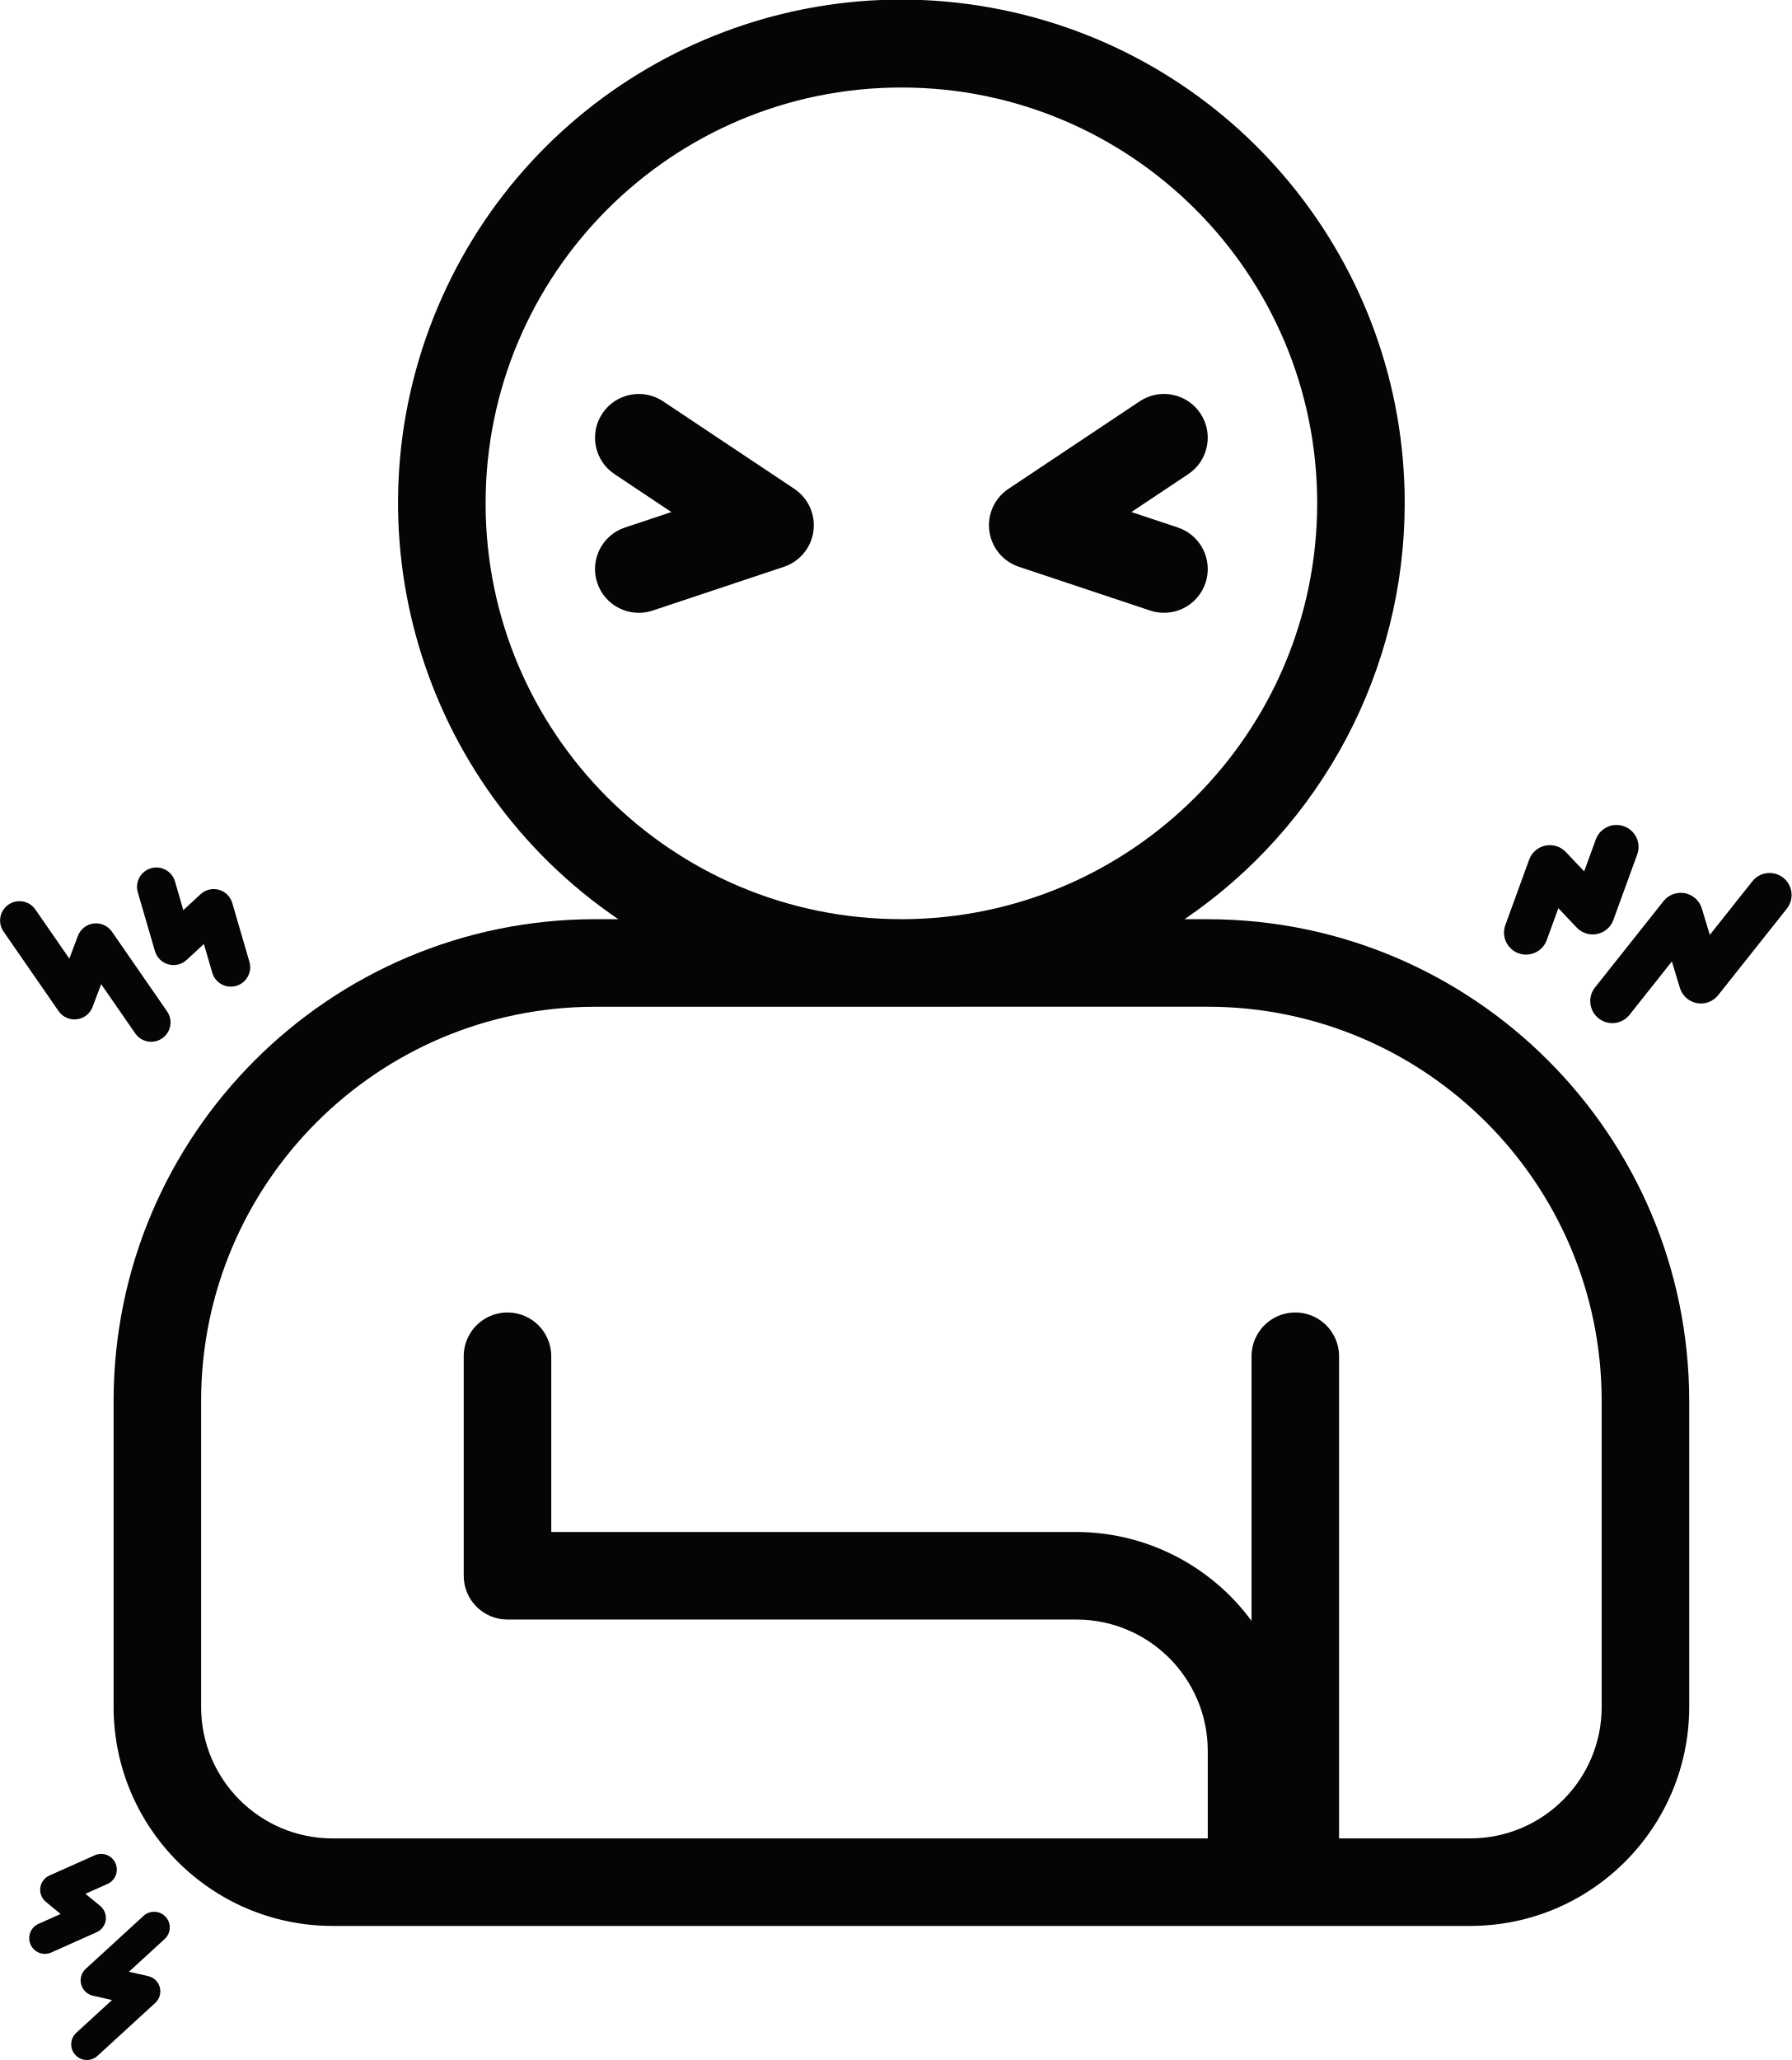
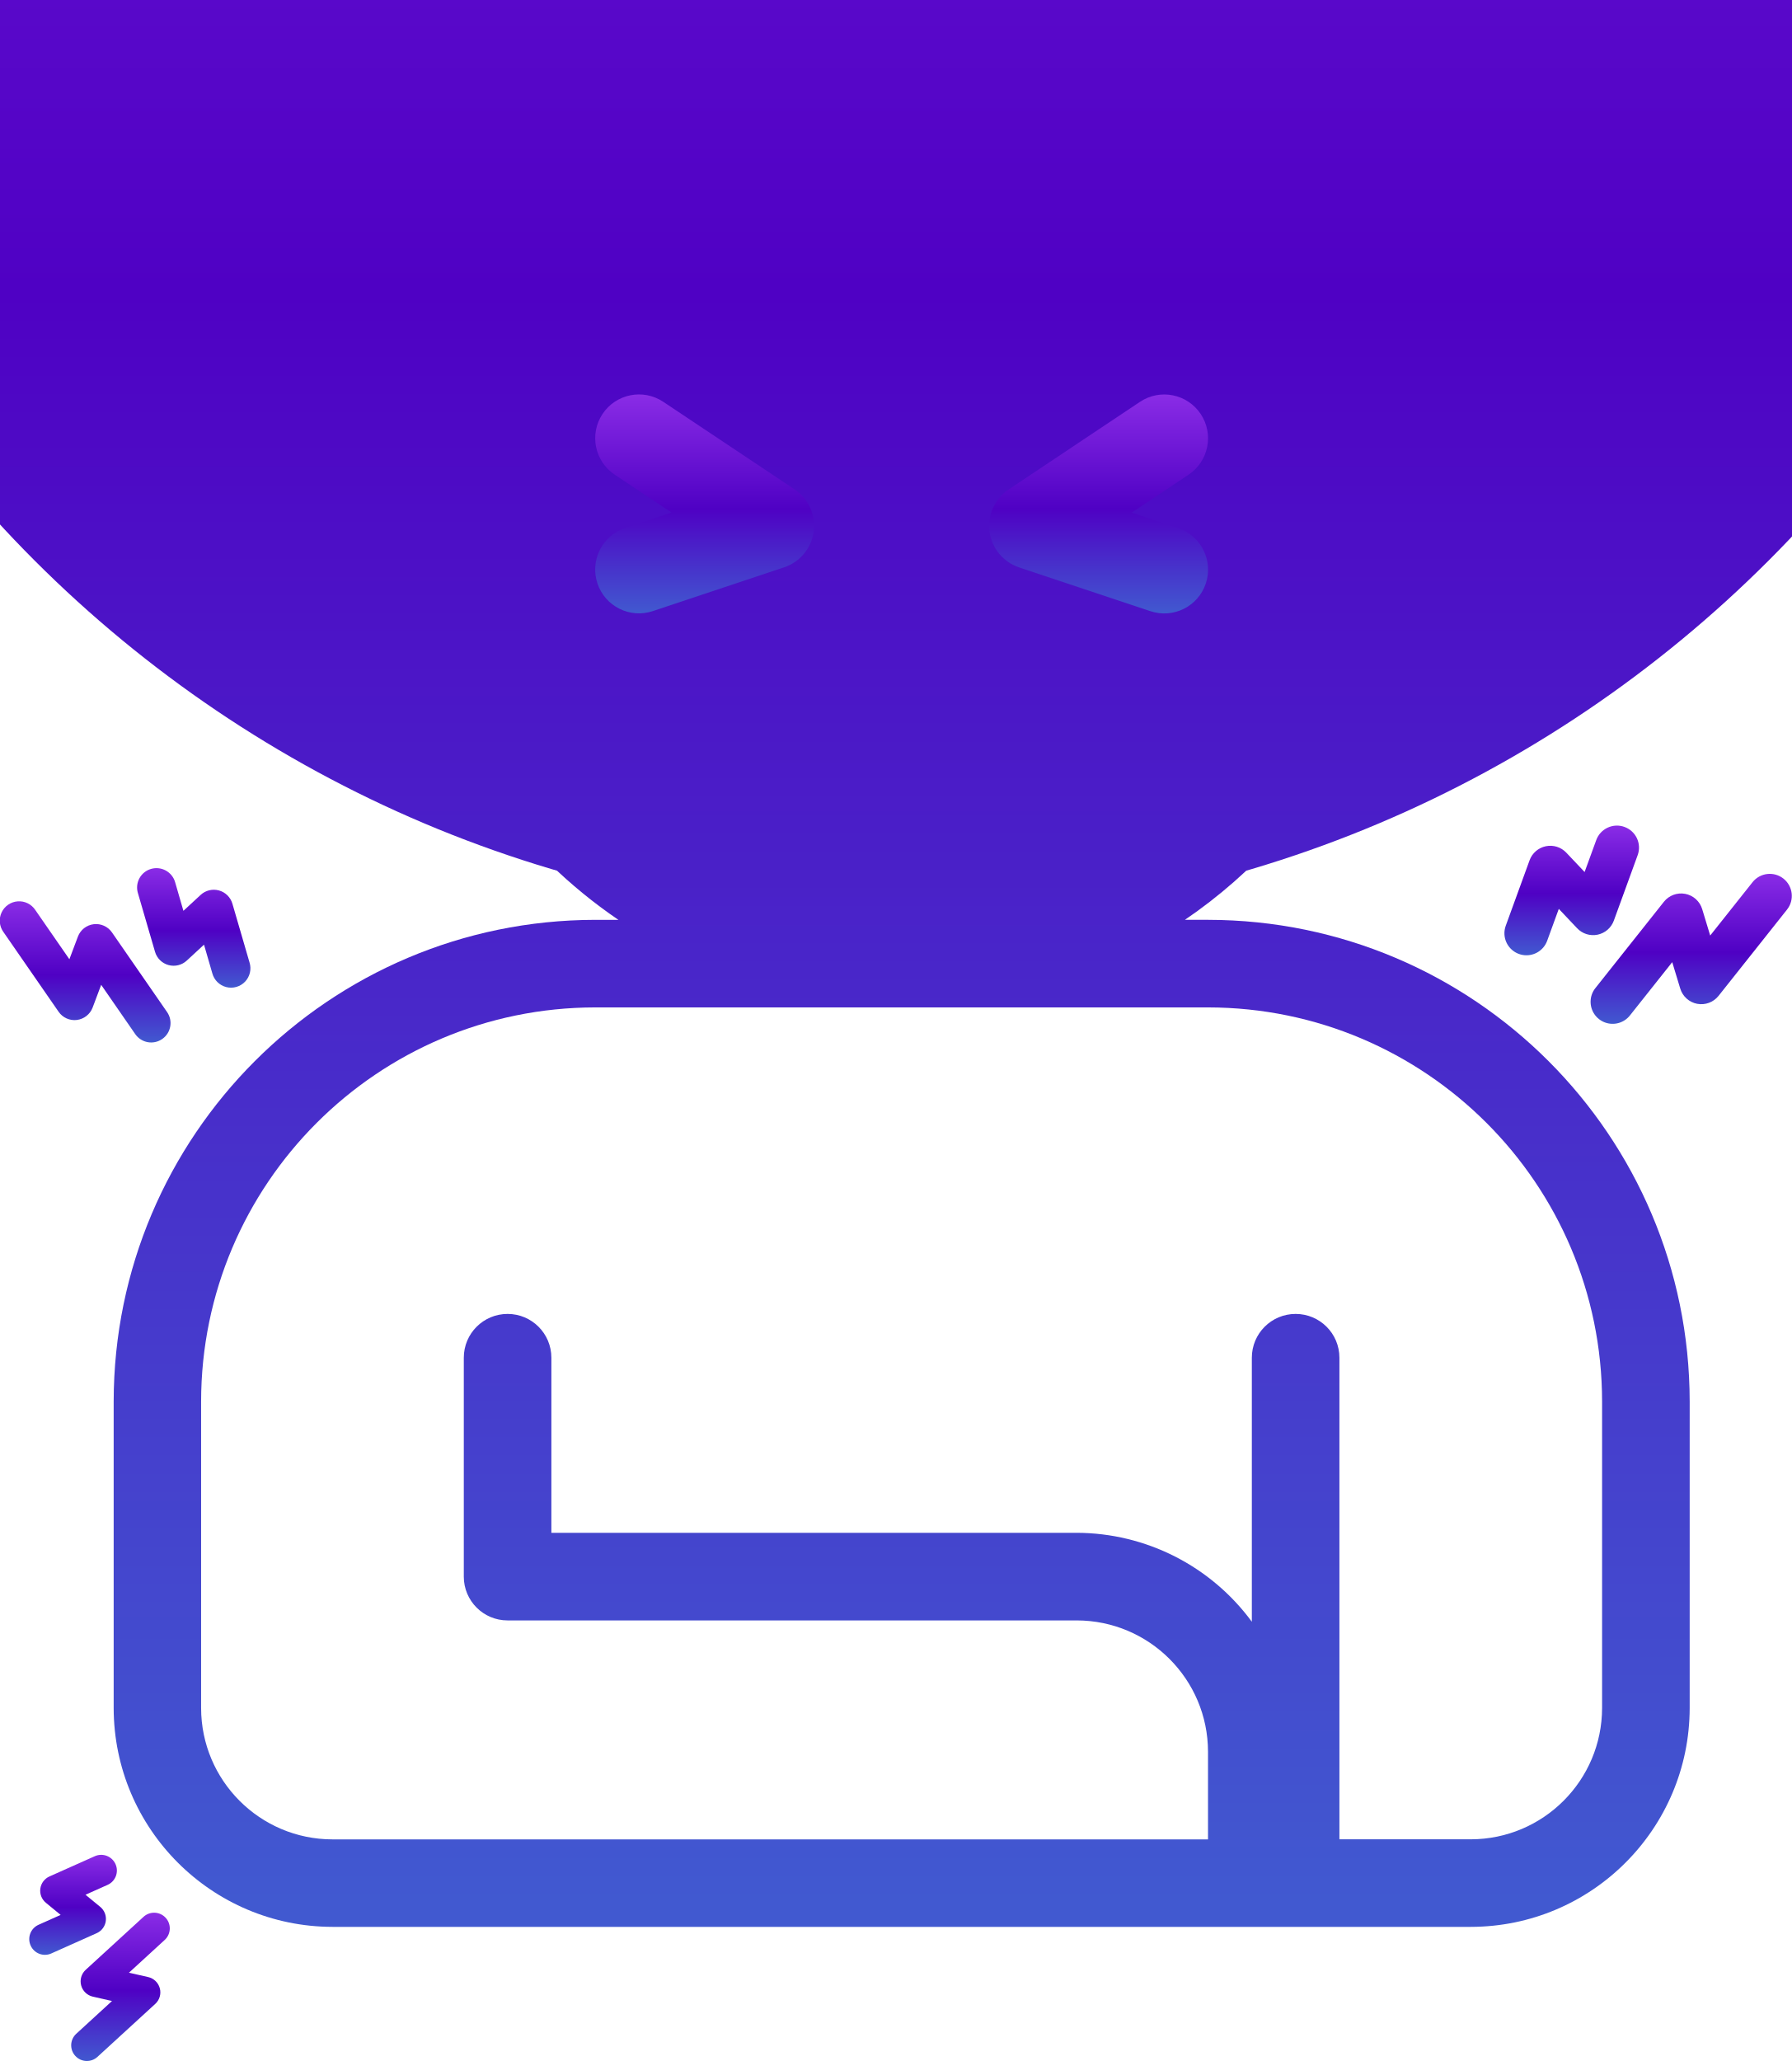
- <svg xmlns="http://www.w3.org/2000/svg" width="172.18" height="197.973" viewBox="0 0 172.18 197.973">
-   <g id="Dor_nas_articulações" data-name="Dor nas articulações" transform="translate(-4.82 -18.16)">
-     <g id="Dor_nas_articulações-2" data-name="Dor nas articulações" transform="translate(4.82 18.16)">
-       <path id="Caminho_27" data-name="Caminho 27" d="M1322.869,39.9a48.376,48.376,0,1,0-75.591,39.964h-2.231a46.325,46.325,0,0,0-46.273,46.272v29.447a21.06,21.06,0,0,0,21.034,21.034h109.371a21.059,21.059,0,0,0,21.034-21.034V126.139a46.325,46.325,0,0,0-46.273-46.272h-2.231A48.355,48.355,0,0,0,1322.869,39.9Zm-18.93,48.377a37.9,37.9,0,0,1,37.86,37.858v29.447a12.635,12.635,0,0,1-12.621,12.621h-12.619V121.933a4.207,4.207,0,1,0-8.413,0V147.3a20.955,20.955,0,0,0-16.826-8.544h-50.481V121.933a4.207,4.207,0,1,0-8.413,0v21.032a4.206,4.206,0,0,0,4.207,4.207h54.687a12.633,12.633,0,0,1,12.619,12.621v8.413h-84.132a12.635,12.635,0,0,1-12.621-12.621V126.139a37.9,37.9,0,0,1,37.86-37.858Zm-29.445-8.413A39.963,39.963,0,1,1,1314.456,39.9,40.01,40.01,0,0,1,1274.494,79.867Z" transform="translate(-1187.856 8.472)" fill="#040505" />
-       <path id="Caminho_28" data-name="Caminho 28" d="M1265.881,26.393l-4.462-1.488,5.464-3.642a4.206,4.206,0,1,0-4.666-7L1249.6,22.678a4.206,4.206,0,0,0,1,7.49l12.619,4.207a4.207,4.207,0,0,0,2.662-7.982Z" transform="translate(-1152.674 24.302)" fill="#040505" />
-       <path id="Caminho_29" data-name="Caminho 29" d="M1244.857,22.678l-12.621-8.413a4.206,4.206,0,1,0-4.666,7l5.464,3.642-4.462,1.488a4.207,4.207,0,1,0,2.662,7.982l12.619-4.207a4.206,4.206,0,0,0,1-7.49Z" transform="translate(-1168.507 24.302)" fill="#040505" />
-       <path id="Caminho_30" data-name="Caminho 30" d="M1291.594,52.839a2.115,2.115,0,0,0,2.054-.765l6.579-8.289a2.116,2.116,0,1,0-3.315-2.63l-4.068,5.124-.77-2.539a2.115,2.115,0,0,0-3.683-.7l-6.579,8.288a2.094,2.094,0,0,0-.459,1.255,2.117,2.117,0,0,0,3.775,1.377l4.068-5.124.77,2.539A2.119,2.119,0,0,0,1291.594,52.839Z" transform="translate(-1128.506 43.564)" fill="#040505" />
-       <path id="Caminho_31" data-name="Caminho 31" d="M1288.066,37.784a2.117,2.117,0,0,0-2.714,1.263l-1.119,3.07-1.76-1.86a2.118,2.118,0,0,0-3.527.73l-2.289,6.289a2.144,2.144,0,0,0-.129.667,2.118,2.118,0,0,0,4.106.784l1.119-3.071,1.76,1.86a2.116,2.116,0,0,0,3.527-.73l2.289-6.289A2.109,2.109,0,0,0,1288.066,37.784Z" transform="translate(-1131.972 41.625)" fill="#040505" />
-       <path id="Caminho_32" data-name="Caminho 32" d="M1199.808,53.276a1.859,1.859,0,0,1-1.758-.789l-5.3-7.659a1.861,1.861,0,0,1,3.061-2.117l3.276,4.733.823-2.185a1.861,1.861,0,0,1,3.272-.4l5.3,7.659a1.858,1.858,0,0,1-.471,2.588,1.859,1.859,0,0,1-2.59-.473l-3.276-4.733-.823,2.186A1.862,1.862,0,0,1,1199.808,53.276Z" transform="translate(-1192.422 44.681)" fill="#040505" />
-       <path id="Caminho_33" data-name="Caminho 33" d="M1201.425,40.108a1.865,1.865,0,0,1,2.31,1.267l.8,2.76,1.655-1.531a1.862,1.862,0,0,1,3.052.846l1.646,5.653a1.862,1.862,0,0,1-3.575,1.043l-.8-2.76-1.655,1.53a1.86,1.86,0,0,1-3.052-.846l-1.647-5.653A1.857,1.857,0,0,1,1201.425,40.108Z" transform="translate(-1186.915 43.334)" fill="#040505" />
-       <path id="Caminho_34" data-name="Caminho 34" d="M1204.92,105.689a1.5,1.5,0,0,1-.44,1.5l-5.553,5.089a1.506,1.506,0,1,1-2.035-2.221l3.434-3.147-1.843-.419a1.506,1.506,0,0,1-.684-2.58l5.555-5.089a1.506,1.506,0,1,1,2.035,2.221l-3.434,3.147,1.842.419A1.5,1.5,0,0,1,1204.92,105.689Z" transform="translate(-1189.56 85.301)" fill="#040505" />
-       <path id="Caminho_35" data-name="Caminho 35" d="M1194.187,103.9a1.507,1.507,0,0,1,.76-1.99l2.124-.949-1.408-1.158a1.5,1.5,0,0,1,.34-2.54l4.35-1.942a1.507,1.507,0,0,1,1.231,2.752l-2.125.949,1.408,1.157a1.5,1.5,0,0,1-.34,2.54l-4.35,1.944A1.5,1.5,0,0,1,1194.187,103.9Z" transform="translate(-1191.247 82.978)" fill="#040505" />
+ <svg xmlns="http://www.w3.org/2000/svg" width="173.903" height="200" viewBox="0 0 173.903 200">
+   <defs>
+     <linearGradient id="linear-gradient" x1="0.5" x2="0.5" y2="1" gradientUnits="objectBoundingBox">
+       <stop offset="0" stop-color="#8a2ce6" />
+       <stop offset="0.523" stop-color="#4f01c4" />
+       <stop offset="1" stop-color="#4159d0" />
+     </linearGradient>
+   </defs>
+   <g id="Dor_nas_articulações" data-name="Dor nas articulações" transform="translate(-4.868 -18.302)">
+     <g id="Dor_nas_articulações-2" data-name="Dor nas articulações" transform="translate(4.868 18.342)">
+       <path id="Caminho_27" data-name="Caminho 27" d="M1336.136,40.3a48.861,48.861,0,1,0-76.349,40.365h-2.253A46.79,46.79,0,0,0,1210.8,127.4v29.742a21.271,21.271,0,0,0,21.245,21.245h110.468a21.27,21.27,0,0,0,21.245-21.245V127.4a46.79,46.79,0,0,0-46.737-46.736h-2.253A48.84,48.84,0,0,0,1336.136,40.3Zm-19.12,48.862a38.28,38.28,0,0,1,38.24,38.238v29.742a12.762,12.762,0,0,1-12.747,12.748h-12.746V123.156a4.249,4.249,0,1,0-8.5,0v25.621a21.165,21.165,0,0,0-16.995-8.63h-50.987V123.156a4.249,4.249,0,1,0-8.5,0V144.4a4.248,4.248,0,0,0,4.25,4.249h55.234a12.76,12.76,0,0,1,12.745,12.748v8.5h-84.976a12.762,12.762,0,0,1-12.748-12.748V127.4a38.28,38.28,0,0,1,38.24-38.238Zm-29.74-8.5a118.98,118.98,0,1,0-.005,0Z" transform="translate(-1199.768 8.557)" fill="url(#linear-gradient)" />
+       <path id="Caminho_28" data-name="Caminho 28" d="M1278.574,26.658l-4.507-1.5,5.519-3.679a4.248,4.248,0,0,0-4.713-7.07l-12.743,8.5a4.248,4.248,0,0,0,1.01,7.565l12.745,4.249a4.249,4.249,0,0,0,2.689-8.062Z" transform="translate(-1164.233 24.546)" fill="url(#linear-gradient)" />
+       <path id="Caminho_29" data-name="Caminho 29" d="M1257.344,22.905l-12.748-8.5a4.248,4.248,0,0,0-4.713,7.07l5.519,3.678-4.507,1.5a4.249,4.249,0,1,0,2.689,8.062l12.745-4.249a4.248,4.248,0,0,0,1.01-7.565Z" transform="translate(-1180.225 24.546)" fill="url(#linear-gradient)" />
+       <path id="Caminho_30" data-name="Caminho 30" d="M1304.542,53.369a2.136,2.136,0,0,0,2.074-.773l6.645-8.372a2.137,2.137,0,1,0-3.348-2.657l-4.109,5.176-.778-2.564a2.136,2.136,0,0,0-3.72-.707l-6.645,8.371a2.114,2.114,0,0,0-.464,1.268,2.138,2.138,0,0,0,3.813,1.391l4.109-5.175.778,2.564a2.14,2.14,0,0,0,1.644,1.479Z" transform="translate(-1139.823 44.001)" fill="url(#linear-gradient)" />
+       <path id="Caminho_31" data-name="Caminho 31" d="M1300.987,38.163a2.138,2.138,0,0,0-2.741,1.276l-1.13,3.1-1.778-1.879a2.139,2.139,0,0,0-3.562.737l-2.312,6.352a2.171,2.171,0,0,0-.13.674,2.139,2.139,0,0,0,4.147.792l1.13-3.1,1.778,1.879a2.137,2.137,0,0,0,3.563-.737l2.312-6.352a2.13,2.13,0,0,0-1.276-2.74Z" transform="translate(-1143.324 42.042)" fill="url(#linear-gradient)" />
+       <path id="Caminho_32" data-name="Caminho 32" d="M1211.842,53.81a1.878,1.878,0,0,1-1.776-.8l-5.353-7.736a1.88,1.88,0,1,1,3.092-2.138l3.309,4.781.831-2.207a1.88,1.88,0,0,1,3.3-.4l5.353,7.736a1.879,1.879,0,1,1-3.092,2.136L1214.2,50.4l-.831,2.208a1.881,1.881,0,0,1-1.529,1.2Z" transform="translate(-1204.38 45.129)" fill="url(#linear-gradient)" />
+       <path id="Caminho_33" data-name="Caminho 33" d="M1213.478,40.51a1.884,1.884,0,0,1,2.333,1.28l.808,2.788,1.672-1.546a1.881,1.881,0,0,1,3.083.854l1.663,5.71a1.881,1.881,0,1,1-3.611,1.053l-.808-2.788-1.672,1.545a1.879,1.879,0,0,1-3.083-.854l-1.664-5.71a1.876,1.876,0,0,1,1.279-2.332Z" transform="translate(-1198.818 43.769)" fill="url(#linear-gradient)" />
+       <path id="Caminho_34" data-name="Caminho 34" d="M1217,106.749a1.515,1.515,0,0,1-.444,1.515l-5.609,5.14a1.521,1.521,0,0,1-2.055-2.243l3.468-3.179-1.861-.423a1.521,1.521,0,0,1-.691-2.606l5.611-5.14a1.521,1.521,0,0,1,2.055,2.243l-3.468,3.179,1.86.423a1.515,1.515,0,0,1,1.134,1.091Z" transform="translate(-1201.489 86.156)" fill="url(#linear-gradient)" />
+       <path id="Caminho_35" data-name="Caminho 35" d="M1206.165,104.942a1.522,1.522,0,0,1,.768-2.01l2.145-.959-1.422-1.17a1.515,1.515,0,0,1,.343-2.565l4.394-1.961a1.522,1.522,0,0,1,1.243,2.78l-2.146.959,1.422,1.169a1.515,1.515,0,0,1-.343,2.565l-4.394,1.963a1.515,1.515,0,0,1-2.01-.771Z" transform="translate(-1203.193 83.81)" fill="url(#linear-gradient)" />
    </g>
  </g>
</svg>
